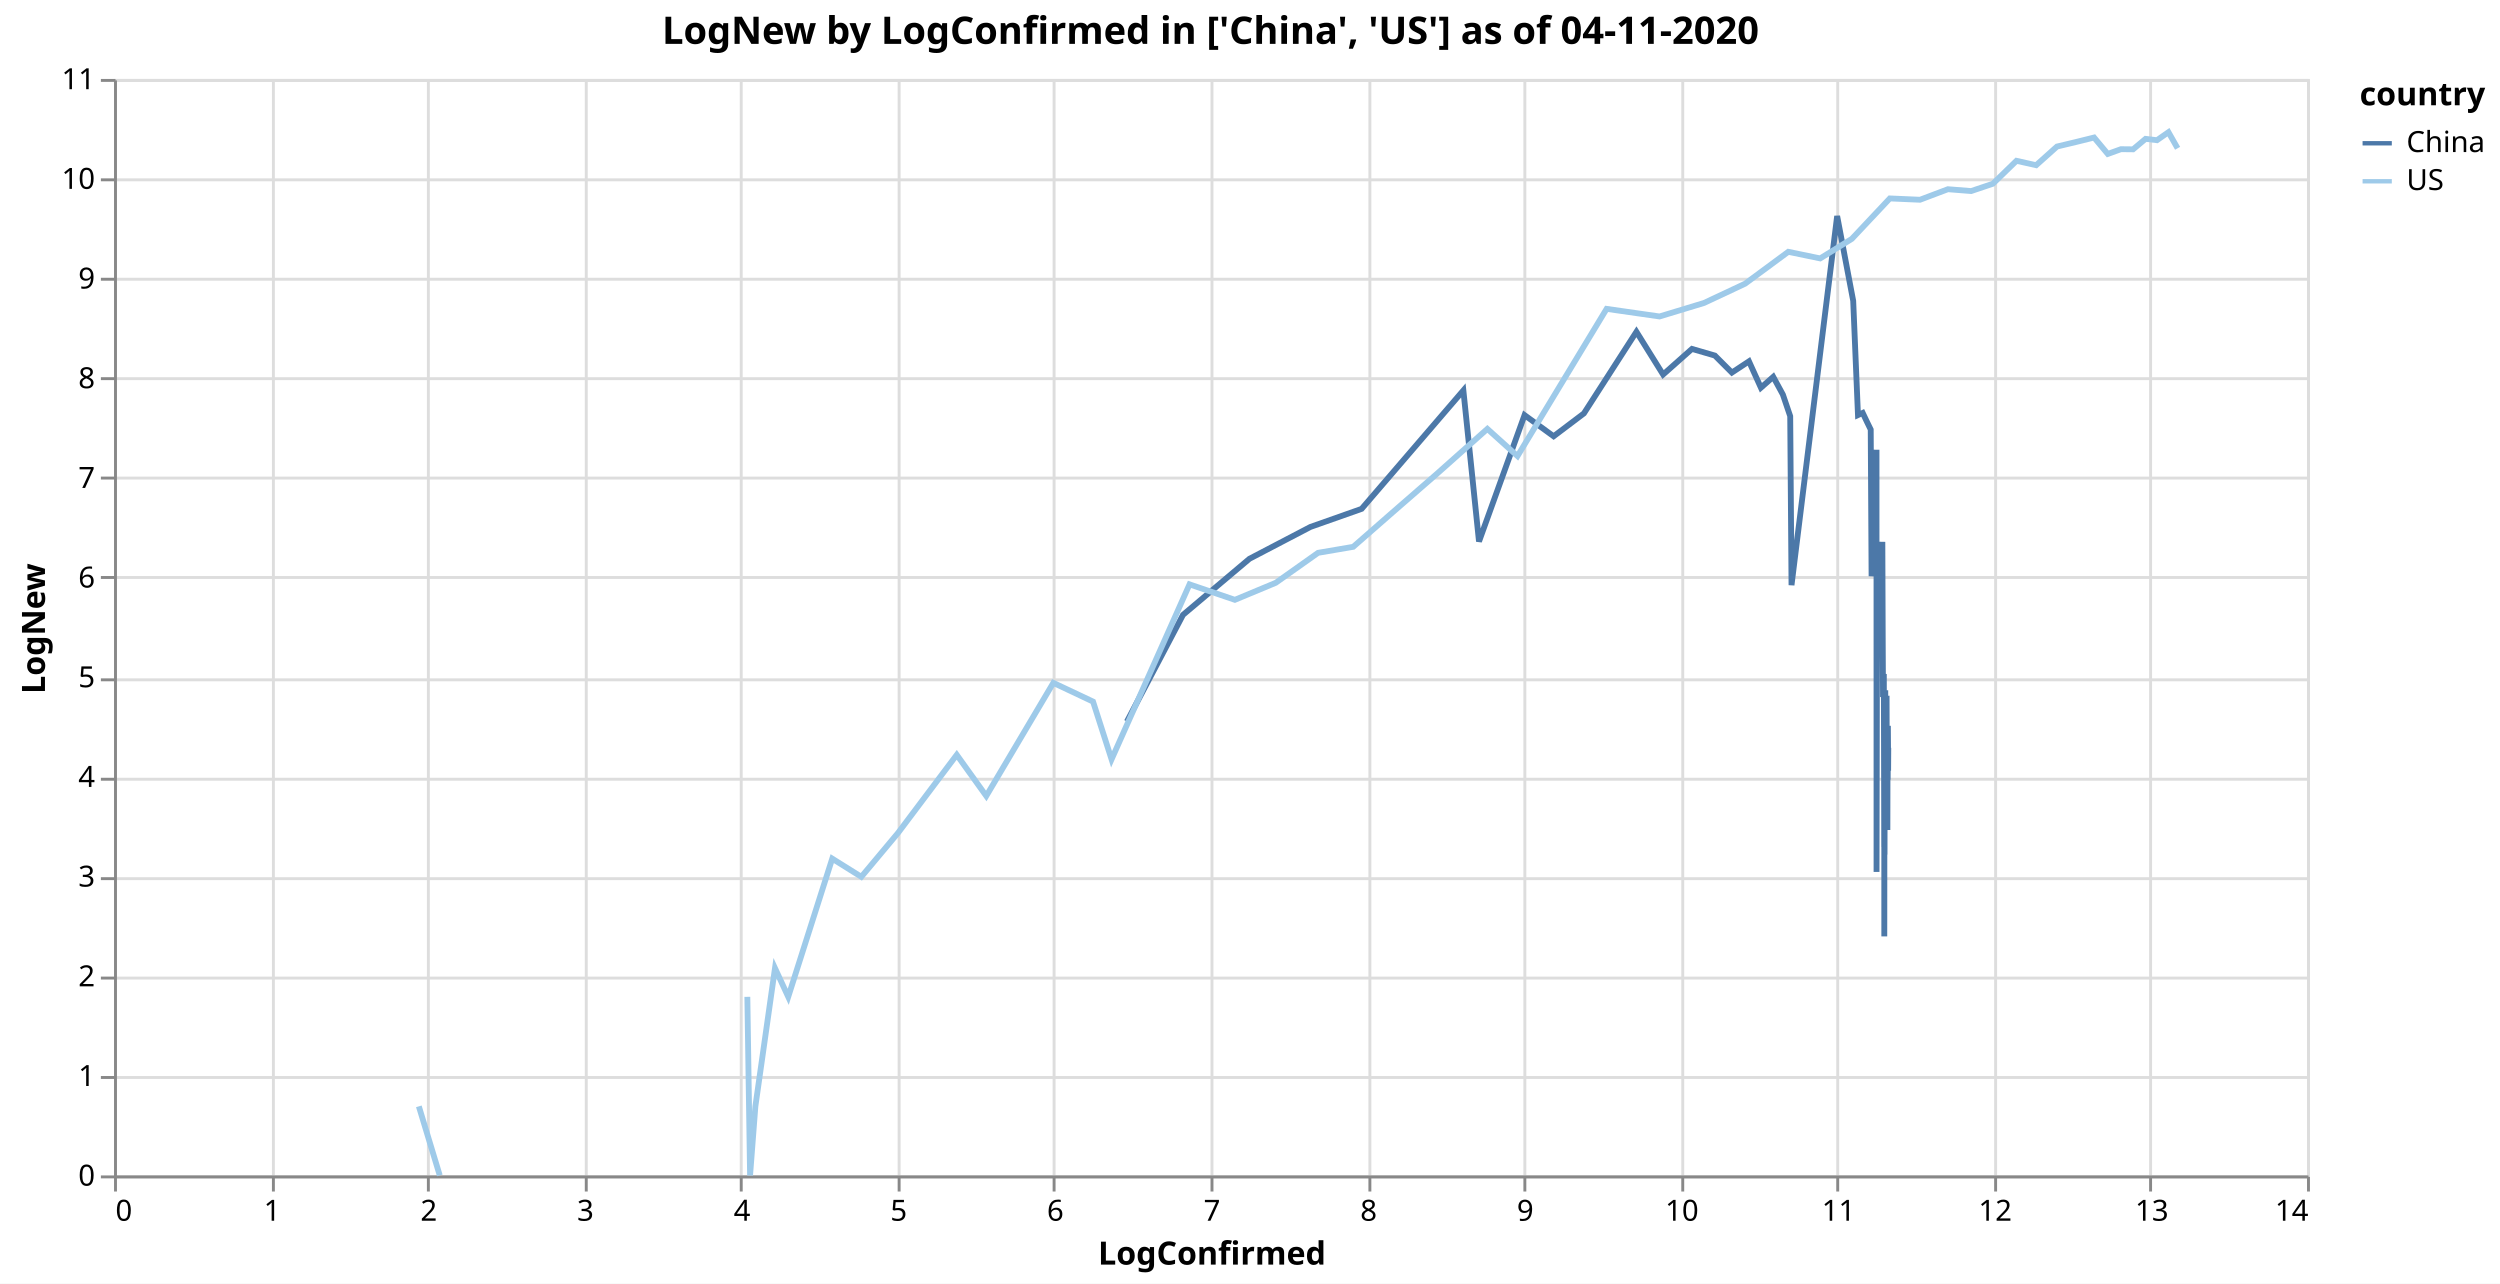
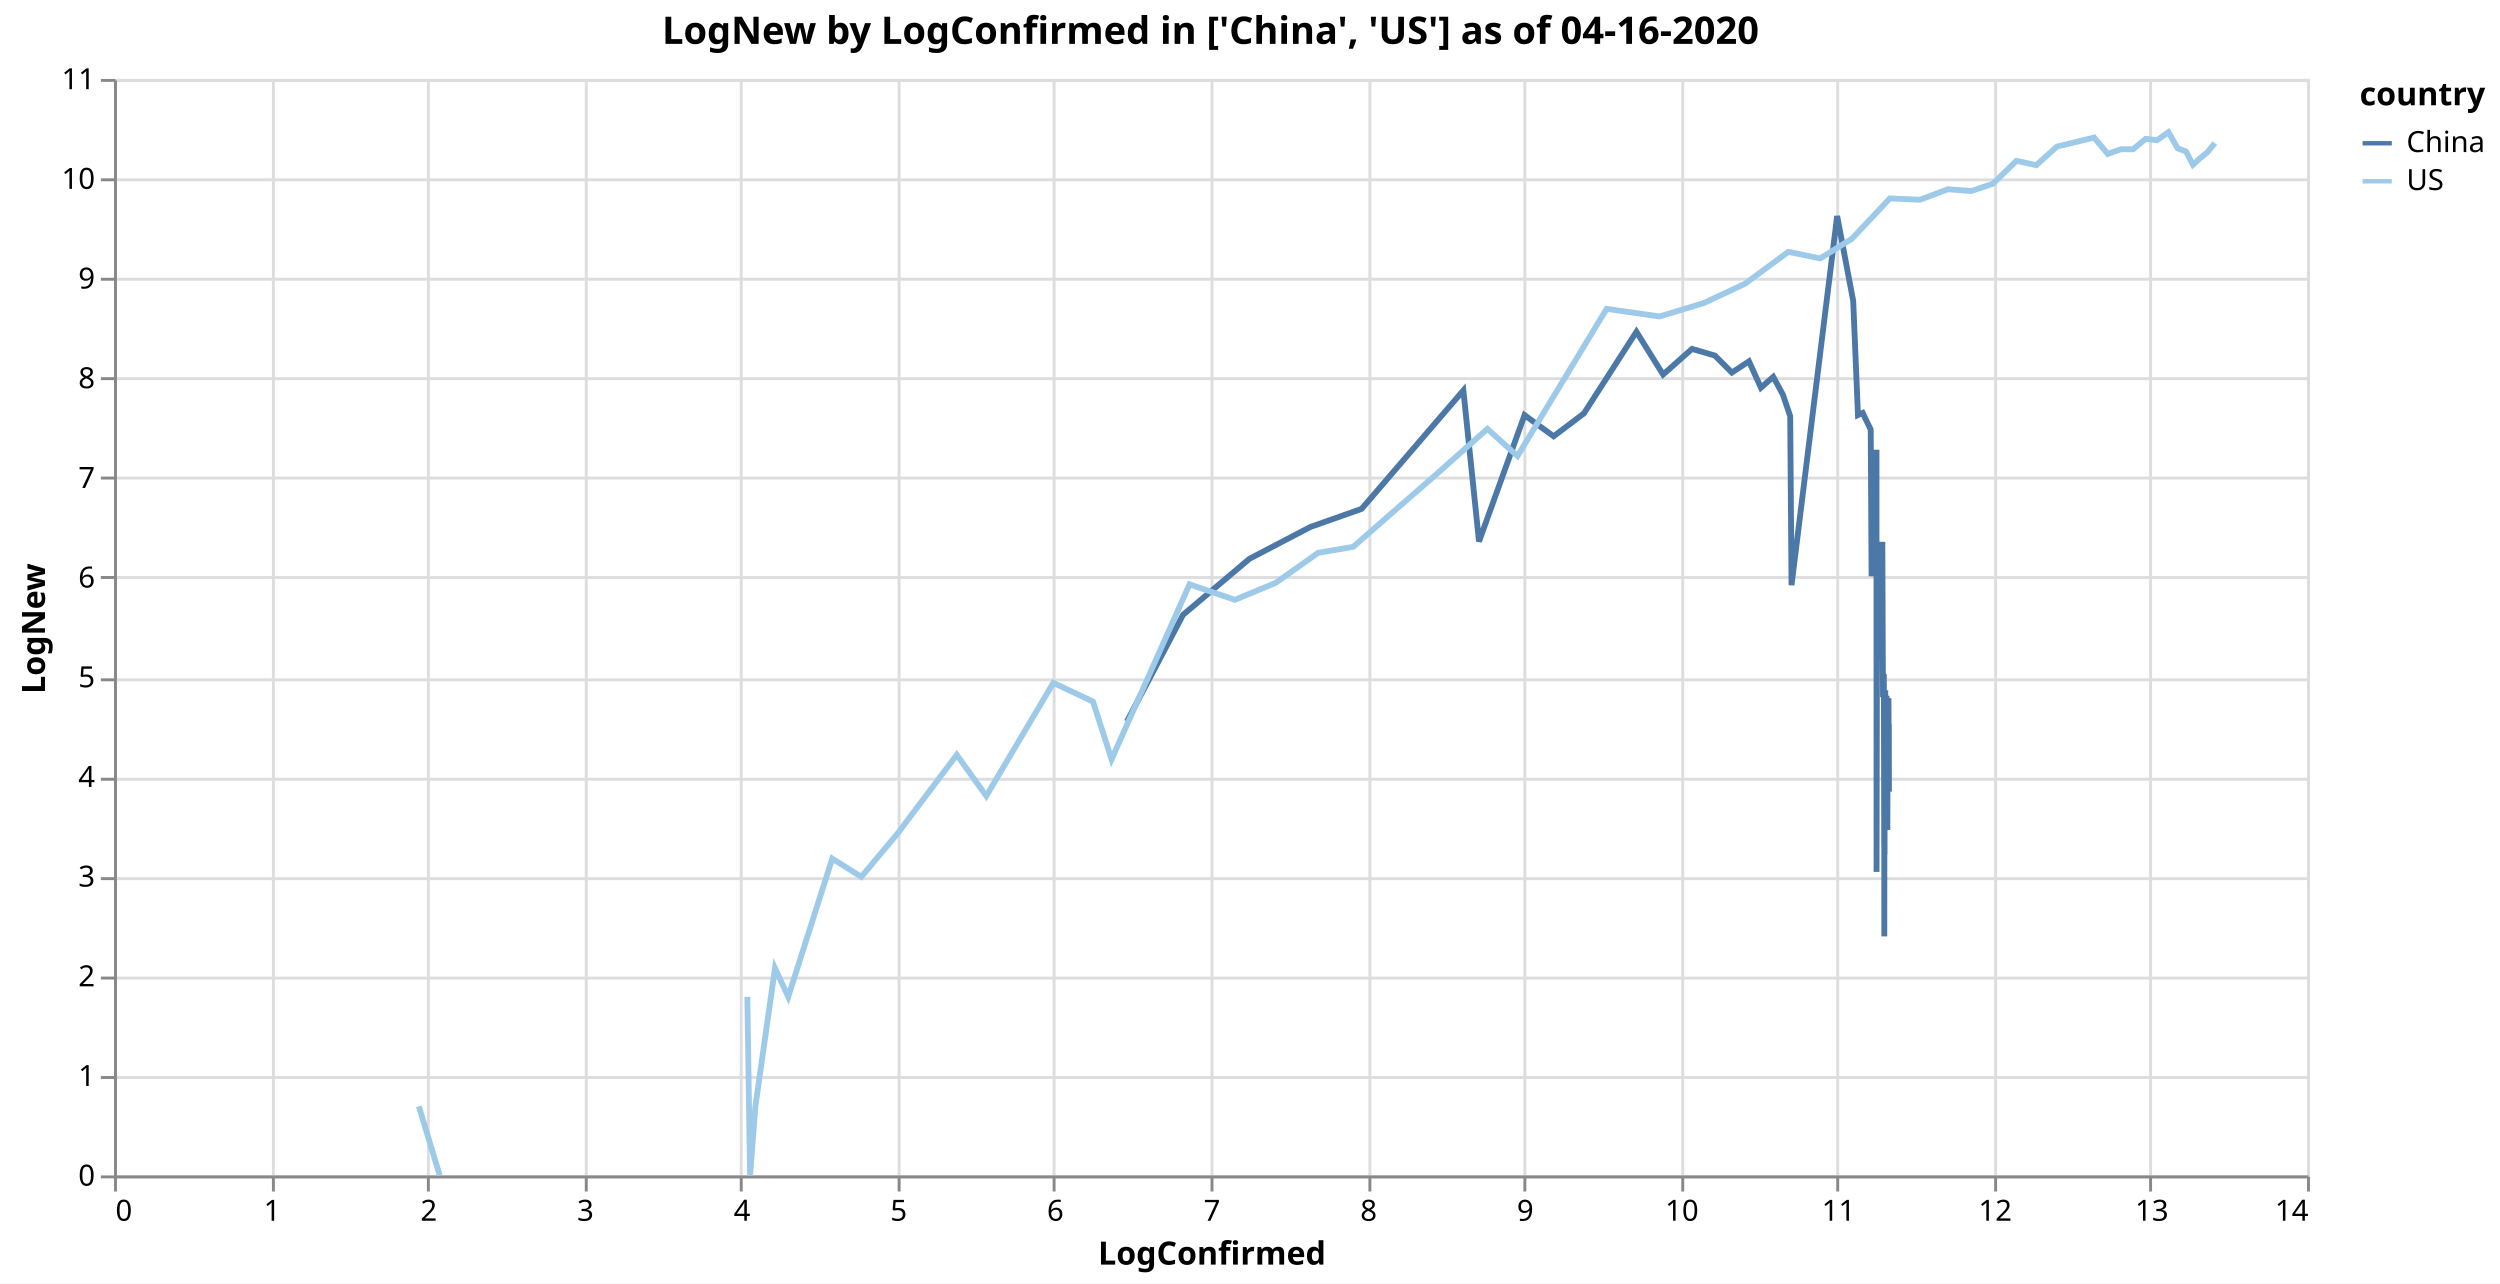
<svg xmlns="http://www.w3.org/2000/svg" class="marks" width="855" height="439" viewBox="0 0 855 439" version="1.1">
  <rect width="855" height="439" style="fill: white;" />
  <g transform="translate(39,27)">
    <g class="mark-group role-frame root">
      <g transform="translate(0,0)">
        <path class="background" d="M0.5,0.5h750v375h-750Z" style="fill: none; stroke: #ddd;" />
        <g>
          <g class="mark-group role-axis">
            <g transform="translate(0.5,375.5)">
              <path class="background" d="M0,0h0v0h0Z" style="pointer-events: none; fill: none;" />
              <g>
                <g class="mark-rule role-axis-grid" style="pointer-events: none;">
                  <line transform="translate(0,-375)" x2="0" y2="375" style="fill: none; stroke: #ddd; stroke-width: 1; opacity: 1;" />
                  <line transform="translate(54,-375)" x2="0" y2="375" style="fill: none; stroke: #ddd; stroke-width: 1; opacity: 1;" />
                  <line transform="translate(107,-375)" x2="0" y2="375" style="fill: none; stroke: #ddd; stroke-width: 1; opacity: 1;" />
                  <line transform="translate(161,-375)" x2="0" y2="375" style="fill: none; stroke: #ddd; stroke-width: 1; opacity: 1;" />
                  <line transform="translate(214,-375)" x2="0" y2="375" style="fill: none; stroke: #ddd; stroke-width: 1; opacity: 1;" />
                  <line transform="translate(268,-375)" x2="0" y2="375" style="fill: none; stroke: #ddd; stroke-width: 1; opacity: 1;" />
                  <line transform="translate(321,-375)" x2="0" y2="375" style="fill: none; stroke: #ddd; stroke-width: 1; opacity: 1;" />
                  <line transform="translate(375,-375)" x2="0" y2="375" style="fill: none; stroke: #ddd; stroke-width: 1; opacity: 1;" />
                  <line transform="translate(429,-375)" x2="0" y2="375" style="fill: none; stroke: #ddd; stroke-width: 1; opacity: 1;" />
                  <line transform="translate(482,-375)" x2="0" y2="375" style="fill: none; stroke: #ddd; stroke-width: 1; opacity: 1;" />
                  <line transform="translate(536,-375)" x2="0" y2="375" style="fill: none; stroke: #ddd; stroke-width: 1; opacity: 1;" />
                  <line transform="translate(589,-375)" x2="0" y2="375" style="fill: none; stroke: #ddd; stroke-width: 1; opacity: 1;" />
                  <line transform="translate(643,-375)" x2="0" y2="375" style="fill: none; stroke: #ddd; stroke-width: 1; opacity: 1;" />
                  <line transform="translate(696,-375)" x2="0" y2="375" style="fill: none; stroke: #ddd; stroke-width: 1; opacity: 1;" />
                  <line transform="translate(750,-375)" x2="0" y2="375" style="fill: none; stroke: #ddd; stroke-width: 1; opacity: 1;" />
                </g>
              </g>
              <path class="foreground" d="" style="pointer-events: none; display: none; fill: none;" />
            </g>
          </g>
          <g class="mark-group role-axis">
            <g transform="translate(0.5,0.5)">
              <path class="background" d="M0,0h0v0h0Z" style="pointer-events: none; fill: none;" />
              <g>
                <g class="mark-rule role-axis-grid" style="pointer-events: none;">
                  <line transform="translate(0,375)" x2="750" y2="0" style="fill: none; stroke: #ddd; stroke-width: 1; opacity: 1;" />
                  <line transform="translate(0,341)" x2="750" y2="0" style="fill: none; stroke: #ddd; stroke-width: 1; opacity: 1;" />
                  <line transform="translate(0,307)" x2="750" y2="0" style="fill: none; stroke: #ddd; stroke-width: 1; opacity: 1;" />
                  <line transform="translate(0,273)" x2="750" y2="0" style="fill: none; stroke: #ddd; stroke-width: 1; opacity: 1;" />
                  <line transform="translate(0,239)" x2="750" y2="0" style="fill: none; stroke: #ddd; stroke-width: 1; opacity: 1;" />
                  <line transform="translate(0,205)" x2="750" y2="0" style="fill: none; stroke: #ddd; stroke-width: 1; opacity: 1;" />
                  <line transform="translate(0,170)" x2="750" y2="0" style="fill: none; stroke: #ddd; stroke-width: 1; opacity: 1;" />
                  <line transform="translate(0,136)" x2="750" y2="0" style="fill: none; stroke: #ddd; stroke-width: 1; opacity: 1;" />
                  <line transform="translate(0,102)" x2="750" y2="0" style="fill: none; stroke: #ddd; stroke-width: 1; opacity: 1;" />
                  <line transform="translate(0,68)" x2="750" y2="0" style="fill: none; stroke: #ddd; stroke-width: 1; opacity: 1;" />
                  <line transform="translate(0,34)" x2="750" y2="0" style="fill: none; stroke: #ddd; stroke-width: 1; opacity: 1;" />
                  <line transform="translate(0,0)" x2="750" y2="0" style="fill: none; stroke: #ddd; stroke-width: 1; opacity: 1;" />
                </g>
              </g>
              <path class="foreground" d="" style="pointer-events: none; display: none; fill: none;" />
            </g>
          </g>
          <g class="mark-group role-axis">
            <g transform="translate(0.5,375.5)">
              <path class="background" d="M0,0h0v0h0Z" style="pointer-events: none; fill: none;" />
              <g>
                <g class="mark-rule role-axis-tick" style="pointer-events: none;">
                  <line transform="translate(0,0)" x2="0" y2="5" style="fill: none; stroke: #888; stroke-width: 1; opacity: 1;" />
                  <line transform="translate(54,0)" x2="0" y2="5" style="fill: none; stroke: #888; stroke-width: 1; opacity: 1;" />
                  <line transform="translate(107,0)" x2="0" y2="5" style="fill: none; stroke: #888; stroke-width: 1; opacity: 1;" />
                  <line transform="translate(161,0)" x2="0" y2="5" style="fill: none; stroke: #888; stroke-width: 1; opacity: 1;" />
                  <line transform="translate(214,0)" x2="0" y2="5" style="fill: none; stroke: #888; stroke-width: 1; opacity: 1;" />
                  <line transform="translate(268,0)" x2="0" y2="5" style="fill: none; stroke: #888; stroke-width: 1; opacity: 1;" />
                  <line transform="translate(321,0)" x2="0" y2="5" style="fill: none; stroke: #888; stroke-width: 1; opacity: 1;" />
                  <line transform="translate(375,0)" x2="0" y2="5" style="fill: none; stroke: #888; stroke-width: 1; opacity: 1;" />
                  <line transform="translate(429,0)" x2="0" y2="5" style="fill: none; stroke: #888; stroke-width: 1; opacity: 1;" />
                  <line transform="translate(482,0)" x2="0" y2="5" style="fill: none; stroke: #888; stroke-width: 1; opacity: 1;" />
                  <line transform="translate(536,0)" x2="0" y2="5" style="fill: none; stroke: #888; stroke-width: 1; opacity: 1;" />
                  <line transform="translate(589,0)" x2="0" y2="5" style="fill: none; stroke: #888; stroke-width: 1; opacity: 1;" />
                  <line transform="translate(643,0)" x2="0" y2="5" style="fill: none; stroke: #888; stroke-width: 1; opacity: 1;" />
                  <line transform="translate(696,0)" x2="0" y2="5" style="fill: none; stroke: #888; stroke-width: 1; opacity: 1;" />
                  <line transform="translate(750,0)" x2="0" y2="5" style="fill: none; stroke: #888; stroke-width: 1; opacity: 1;" />
                </g>
                <g class="mark-text role-axis-label" style="pointer-events: none;">
                  <text text-anchor="start" transform="translate(0,15)" style="font-family: sans-serif; font-size: 10px; fill: #000; opacity: 1;">0</text>
                  <text text-anchor="middle" transform="translate(53.57143,15)" style="font-family: sans-serif; font-size: 10px; fill: #000; opacity: 1;">1</text>
                  <text text-anchor="middle" transform="translate(107.1429,15)" style="font-family: sans-serif; font-size: 10px; fill: #000; opacity: 1;">2</text>
                  <text text-anchor="middle" transform="translate(160.7143,15)" style="font-family: sans-serif; font-size: 10px; fill: #000; opacity: 1;">3</text>
                  <text text-anchor="middle" transform="translate(214.2857,15)" style="font-family: sans-serif; font-size: 10px; fill: #000; opacity: 1;">4</text>
                  <text text-anchor="middle" transform="translate(267.8571,15)" style="font-family: sans-serif; font-size: 10px; fill: #000; opacity: 1;">5</text>
                  <text text-anchor="middle" transform="translate(321.4286,15)" style="font-family: sans-serif; font-size: 10px; fill: #000; opacity: 1;">6</text>
                  <text text-anchor="middle" transform="translate(375,15)" style="font-family: sans-serif; font-size: 10px; fill: #000; opacity: 1;">7</text>
                  <text text-anchor="middle" transform="translate(428.5714,15)" style="font-family: sans-serif; font-size: 10px; fill: #000; opacity: 1;">8</text>
                  <text text-anchor="middle" transform="translate(482.1429,15)" style="font-family: sans-serif; font-size: 10px; fill: #000; opacity: 1;">9</text>
                  <text text-anchor="middle" transform="translate(535.7143,15)" style="font-family: sans-serif; font-size: 10px; fill: #000; opacity: 1;">10</text>
                  <text text-anchor="middle" transform="translate(589.2857,15)" style="font-family: sans-serif; font-size: 10px; fill: #000; opacity: 1;">11</text>
                  <text text-anchor="middle" transform="translate(642.8571,15)" style="font-family: sans-serif; font-size: 10px; fill: #000; opacity: 1;">12</text>
                  <text text-anchor="middle" transform="translate(696.4286,15)" style="font-family: sans-serif; font-size: 10px; fill: #000; opacity: 1;">13</text>
                  <text text-anchor="end" transform="translate(750,15)" style="font-family: sans-serif; font-size: 10px; fill: #000; opacity: 1;">14</text>
                </g>
                <g class="mark-rule role-axis-domain" style="pointer-events: none;">
                  <line transform="translate(0,0)" x2="750" y2="0" style="fill: none; stroke: #888; stroke-width: 1; opacity: 1;" />
                </g>
                <g class="mark-text role-axis-title" style="pointer-events: none;">
                  <text text-anchor="middle" transform="translate(375,30)" style="font-family: sans-serif; font-size: 11px; font-weight: bold; fill: #000; opacity: 1;">LogConfirmed</text>
                </g>
              </g>
              <path class="foreground" d="" style="pointer-events: none; display: none; fill: none;" />
            </g>
          </g>
          <g class="mark-group role-axis">
            <g transform="translate(0.5,0.5)">
              <path class="background" d="M0,0h0v0h0Z" style="pointer-events: none; fill: none;" />
              <g>
                <g class="mark-rule role-axis-tick" style="pointer-events: none;">
                  <line transform="translate(0,375)" x2="-5" y2="0" style="fill: none; stroke: #888; stroke-width: 1; opacity: 1;" />
                  <line transform="translate(0,341)" x2="-5" y2="0" style="fill: none; stroke: #888; stroke-width: 1; opacity: 1;" />
                  <line transform="translate(0,307)" x2="-5" y2="0" style="fill: none; stroke: #888; stroke-width: 1; opacity: 1;" />
                  <line transform="translate(0,273)" x2="-5" y2="0" style="fill: none; stroke: #888; stroke-width: 1; opacity: 1;" />
                  <line transform="translate(0,239)" x2="-5" y2="0" style="fill: none; stroke: #888; stroke-width: 1; opacity: 1;" />
                  <line transform="translate(0,205)" x2="-5" y2="0" style="fill: none; stroke: #888; stroke-width: 1; opacity: 1;" />
                  <line transform="translate(0,170)" x2="-5" y2="0" style="fill: none; stroke: #888; stroke-width: 1; opacity: 1;" />
                  <line transform="translate(0,136)" x2="-5" y2="0" style="fill: none; stroke: #888; stroke-width: 1; opacity: 1;" />
                  <line transform="translate(0,102)" x2="-5" y2="0" style="fill: none; stroke: #888; stroke-width: 1; opacity: 1;" />
                  <line transform="translate(0,68)" x2="-5" y2="0" style="fill: none; stroke: #888; stroke-width: 1; opacity: 1;" />
                  <line transform="translate(0,34)" x2="-5" y2="0" style="fill: none; stroke: #888; stroke-width: 1; opacity: 1;" />
                  <line transform="translate(0,0)" x2="-5" y2="0" style="fill: none; stroke: #888; stroke-width: 1; opacity: 1;" />
                </g>
                <g class="mark-text role-axis-label" style="pointer-events: none;">
                  <text text-anchor="end" transform="translate(-7,378)" style="font-family: sans-serif; font-size: 10px; fill: #000; opacity: 1;">0</text>
                  <text text-anchor="end" transform="translate(-7,343.9091)" style="font-family: sans-serif; font-size: 10px; fill: #000; opacity: 1;">1</text>
                  <text text-anchor="end" transform="translate(-7,309.8182)" style="font-family: sans-serif; font-size: 10px; fill: #000; opacity: 1;">2</text>
                  <text text-anchor="end" transform="translate(-7,275.7273)" style="font-family: sans-serif; font-size: 10px; fill: #000; opacity: 1;">3</text>
                  <text text-anchor="end" transform="translate(-7,241.6364)" style="font-family: sans-serif; font-size: 10px; fill: #000; opacity: 1;">4</text>
                  <text text-anchor="end" transform="translate(-7,207.5455)" style="font-family: sans-serif; font-size: 10px; fill: #000; opacity: 1;">5</text>
                  <text text-anchor="end" transform="translate(-7,173.4545)" style="font-family: sans-serif; font-size: 10px; fill: #000; opacity: 1;">6</text>
                  <text text-anchor="end" transform="translate(-7,139.3636)" style="font-family: sans-serif; font-size: 10px; fill: #000; opacity: 1;">7</text>
                  <text text-anchor="end" transform="translate(-7,105.2727)" style="font-family: sans-serif; font-size: 10px; fill: #000; opacity: 1;">8</text>
                  <text text-anchor="end" transform="translate(-7,71.18182)" style="font-family: sans-serif; font-size: 10px; fill: #000; opacity: 1;">9</text>
                  <text text-anchor="end" transform="translate(-7,37.09091)" style="font-family: sans-serif; font-size: 10px; fill: #000; opacity: 1;">10</text>
                  <text text-anchor="end" transform="translate(-7,3)" style="font-family: sans-serif; font-size: 10px; fill: #000; opacity: 1;">11</text>
                </g>
                <g class="mark-rule role-axis-domain" style="pointer-events: none;">
                  <line transform="translate(0,375)" x2="0" y2="-375" style="fill: none; stroke: #888; stroke-width: 1; opacity: 1;" />
                </g>
                <g class="mark-text role-axis-title" style="pointer-events: none;">
                  <text text-anchor="middle" transform="translate(-22.12305,187.5) rotate(-90) translate(0,-2)" style="font-family: sans-serif; font-size: 11px; font-weight: bold; fill: #000; opacity: 1;">LogNew</text>
                </g>
              </g>
              <path class="foreground" d="" style="pointer-events: none; display: none; fill: none;" />
            </g>
          </g>
          <g class="mark-group role-scope pathgroup">
            <g transform="translate(0,0)">
              <path class="background" d="M0,0h750v375h-750Z" style="fill: none;" />
              <g>
                <g class="mark-line role-mark marks">
-                   <path d="M346.401,219.754L365.591,183.272L388.313,164.107L409.163,153.212L426.67,147.03L461.472,106.517L466.817,158.196L482.393,114.97L492.34,122.21L502.689,114.394L520.659,86.469L529.778,101.092L539.653,92.325L547.487,94.603L553.303,100.425L559.144,96.577L563.23,105.597L567.447,101.886L570.74,107.932L573.251,115.337L573.699,173.128L589.304,46.881L594.794,75.892L596.428,114.953L598.047,114.215L599.487,117.252L600.786,119.909L601.079,170.07L601.407,166.129L601.744,165.031L602.763,126.818L602.777,271.209L602.93,191.282L603.284,162.263L603.567,169.738L603.864,167.964L604.087,177.511L604.377,168.439L604.764,158.315L604.901,193.7L604.984,210.398L605.068,210.398L605.168,203.956L605.27,203.508L605.323,225.613L605.358,239.649L605.383,251.901L605.4,262.642L605.423,254.783L605.43,293.254L605.439,287.559L605.46,256.85L605.477,263.929L605.497,259.05L605.514,265.266L605.543,245.994L605.578,239.012L605.64,220.115L605.677,238.386L605.762,209.061L605.804,233.757L605.865,220.48L605.911,230.165L605.99,211.507L606.065,213.241L606.132,217.33L606.212,210.948L606.262,227.361L606.315,225.189L606.368,224.771L606.414,229.681L606.465,226.042L606.486,256.85L606.524,235.993L606.565,233.757L606.6,239.649L606.659,221.221L606.706,228.271L606.744,236.576L606.791,228.734" style="fill: none; stroke: #4c78a8; stroke-width: 2;" />
+                   <path d="M346.401,219.754L365.591,183.272L388.313,164.107L409.163,153.212L426.67,147.03L461.472,106.517L466.817,158.196L482.393,114.97L492.34,122.21L502.689,114.394L520.659,86.469L529.778,101.092L539.653,92.325L547.487,94.603L553.303,100.425L559.144,96.577L563.23,105.597L567.447,101.886L570.74,107.932L573.251,115.337L573.699,173.128L589.304,46.881L594.794,75.892L596.428,114.953L598.047,114.215L599.487,117.252L600.786,119.909L601.079,170.07L601.407,166.129L601.744,165.031L602.763,126.818L602.777,271.209L602.93,191.282L603.284,162.263L603.567,169.738L603.864,167.964L604.087,177.511L604.377,168.439L604.764,158.315L604.901,193.7L604.984,210.398L605.068,210.398L605.168,203.956L605.27,203.508L605.323,225.613L605.358,239.649L605.383,251.901L605.4,262.642L605.423,254.783L605.43,293.254L605.439,287.559L605.46,256.85L605.477,263.929L605.497,259.05L605.514,265.266L605.543,245.994L605.578,239.012L605.64,220.115L605.677,238.386L605.762,209.061L605.804,233.757L605.865,220.48L605.911,230.165L605.99,211.507L606.065,213.241L606.132,217.33L606.212,210.948L606.262,227.361L606.315,225.189L606.368,224.771L606.414,229.681L606.465,226.042L606.486,256.85L606.524,235.993L606.565,233.757L606.6,239.649L606.659,221.221L606.706,228.271L606.744,236.576L606.791,228.734L606.868,211.79L606.919,226.042L606.979,220.48L607.011,241.636L607.041,243.745" style="fill: none; stroke: #4c78a8; stroke-width: 2;" />
                </g>
              </g>
              <path class="foreground" d="" style="display: none; fill: none;" />
            </g>
            <g transform="translate(0,0)">
              <path class="background" d="M0,0h750v375h-750Z" style="fill: none;" />
              <g>
                <g class="mark-line role-mark marks">
-                   <path d="M37.133,375ZM86.22,337.547ZM104.245,351.37L111.399,375M128.459,337.547ZM133.12,375ZM137.408,375ZM145.074,351.37ZM210.634,252.835ZM216.592,313.917L217.524,375L219.34,351.37L226.045,304.11L230.575,313.917L245.623,266.657L255.572,272.873L268.069,257.932L288.209,231.153L298.304,245.227L321.239,206.535L334.82,212.946L341.153,232.691L367.816,172.855L383.325,178.14L397.306,172.315L411.783,162.065L423.801,160.013L437.155,148.33L452.183,135.251L469.678,119.679L479.984,128.976L510.459,78.631L528.56,81.231L543.769,76.617L557.817,70.028L572.596,59.118L583.495,61.378L594.324,54.688L607.319,40.863L617.644,41.314L627.181,37.71L635.136,38.342L642.552,35.845L650.631,27.993L657.364,29.502L664.497,23.118L671.071,21.546L677.176,20.035L681.86,25.645L686.368,24.022L690.521,24.067L694.786,20.486L698.684,20.951L702.611,18.208L705.74,23.717" style="fill: none; stroke: #9ecae9; stroke-width: 2;" />
+                   <path d="M37.133,375ZM86.22,337.547ZM104.245,351.37L111.399,375M128.459,337.547ZM133.12,375ZM137.408,375ZM145.074,351.37ZM210.634,252.835ZM216.592,313.917L217.524,375L219.34,351.37L226.045,304.11L230.575,313.917L245.623,266.657L255.572,272.873L268.069,257.932L288.209,231.153L298.304,245.227L321.239,206.535L334.82,212.946L341.153,232.691L367.816,172.855L383.325,178.14L397.306,172.315L411.783,162.065L423.801,160.013L437.155,148.33L452.183,135.251L469.678,119.679L479.984,128.976L510.459,78.631L528.56,81.231L543.769,76.617L557.817,70.028L572.591,59.131L583.491,61.378L594.324,54.677L607.319,40.863L617.644,41.314L627.181,37.71L635.136,38.342L642.552,35.845L650.631,27.993L657.364,29.502L664.497,23.118L671.071,21.546L677.176,20.035L681.86,25.645L686.368,24.022L690.521,24.067L694.786,20.486L698.684,20.951L702.611,18.208L705.74,23.717L708.605,24.812L710.992,29.359L713.431,27.086L715.902,25.092L718.486,21.948" style="fill: none; stroke: #9ecae9; stroke-width: 2;" />
                </g>
              </g>
              <path class="foreground" d="" style="display: none; fill: none;" />
            </g>
          </g>
          <g class="mark-group role-legend">
            <g transform="translate(768,0)">
              <path class="background" d="M0,0h43v40h-43Z" style="pointer-events: none; fill: none;" />
              <g>
                <g class="mark-group role-legend-entry">
                  <g transform="translate(0,16)">
                    <path class="background" d="M0,0h0v0h0Z" style="pointer-events: none; fill: none;" />
                    <g>
                      <g class="mark-group role-scope">
                        <g transform="translate(0,0)">
                          <path class="background" d="M0,0h42.128v11h-42.128Z" style="pointer-events: none; fill: none; opacity: 1;" />
                          <g>
                            <g class="mark-symbol role-legend-symbol" style="pointer-events: none;">
                              <path transform="translate(6,6)" d="M-5,0L5,0" style="fill: none; stroke: #4c78a8; stroke-width: 1.5; opacity: 1;" />
                            </g>
                            <g class="mark-text role-legend-label" style="pointer-events: none;">
                              <text text-anchor="start" transform="translate(16,9)" style="font-family: sans-serif; font-size: 10px; fill: #000; opacity: 1;">China</text>
                            </g>
                          </g>
                          <path class="foreground" d="" style="pointer-events: none; display: none; fill: none;" />
                        </g>
                        <g transform="translate(0,13)">
                          <path class="background" d="M0,0h42.128v11h-42.128Z" style="pointer-events: none; fill: none; opacity: 1;" />
                          <g>
                            <g class="mark-symbol role-legend-symbol" style="pointer-events: none;">
                              <path transform="translate(6,6)" d="M-5,0L5,0" style="fill: none; stroke: #9ecae9; stroke-width: 1.5; opacity: 1;" />
                            </g>
                            <g class="mark-text role-legend-label" style="pointer-events: none;">
                              <text text-anchor="start" transform="translate(16,9)" style="font-family: sans-serif; font-size: 10px; fill: #000; opacity: 1;">US</text>
                            </g>
                          </g>
                          <path class="foreground" d="" style="pointer-events: none; display: none; fill: none;" />
                        </g>
                      </g>
                    </g>
                    <path class="foreground" d="" style="pointer-events: none; display: none; fill: none;" />
                  </g>
                </g>
                <g class="mark-text role-legend-title" style="pointer-events: none;">
                  <text text-anchor="start" transform="translate(0,9)" style="font-family: sans-serif; font-size: 11px; font-weight: bold; fill: #000; opacity: 1;">country</text>
                </g>
              </g>
              <path class="foreground" d="" style="pointer-events: none; display: none; fill: none;" />
            </g>
          </g>
          <g class="mark-group role-title">
            <g transform="translate(375,-22)">
              <path class="background" d="M0,0h0v0h0Z" style="pointer-events: none; fill: none;" />
              <g>
                <g class="mark-text role-title-text" style="pointer-events: none;">
-                   <text text-anchor="middle" transform="translate(0,10)" style="font-family: sans-serif; font-size: 13px; font-weight: bold; fill: #000; opacity: 1;">LogNew by LogConfirmed in ['China', 'US'] as of 04-11-2020</text>
+                   <text text-anchor="middle" transform="translate(0,10)" style="font-family: sans-serif; font-size: 13px; font-weight: bold; fill: #000; opacity: 1;">LogNew by LogConfirmed in ['China', 'US'] as of 04-16-2020</text>
                </g>
              </g>
              <path class="foreground" d="" style="pointer-events: none; display: none; fill: none;" />
            </g>
          </g>
        </g>
        <path class="foreground" d="" style="display: none; fill: none;" />
      </g>
    </g>
  </g>
</svg>
